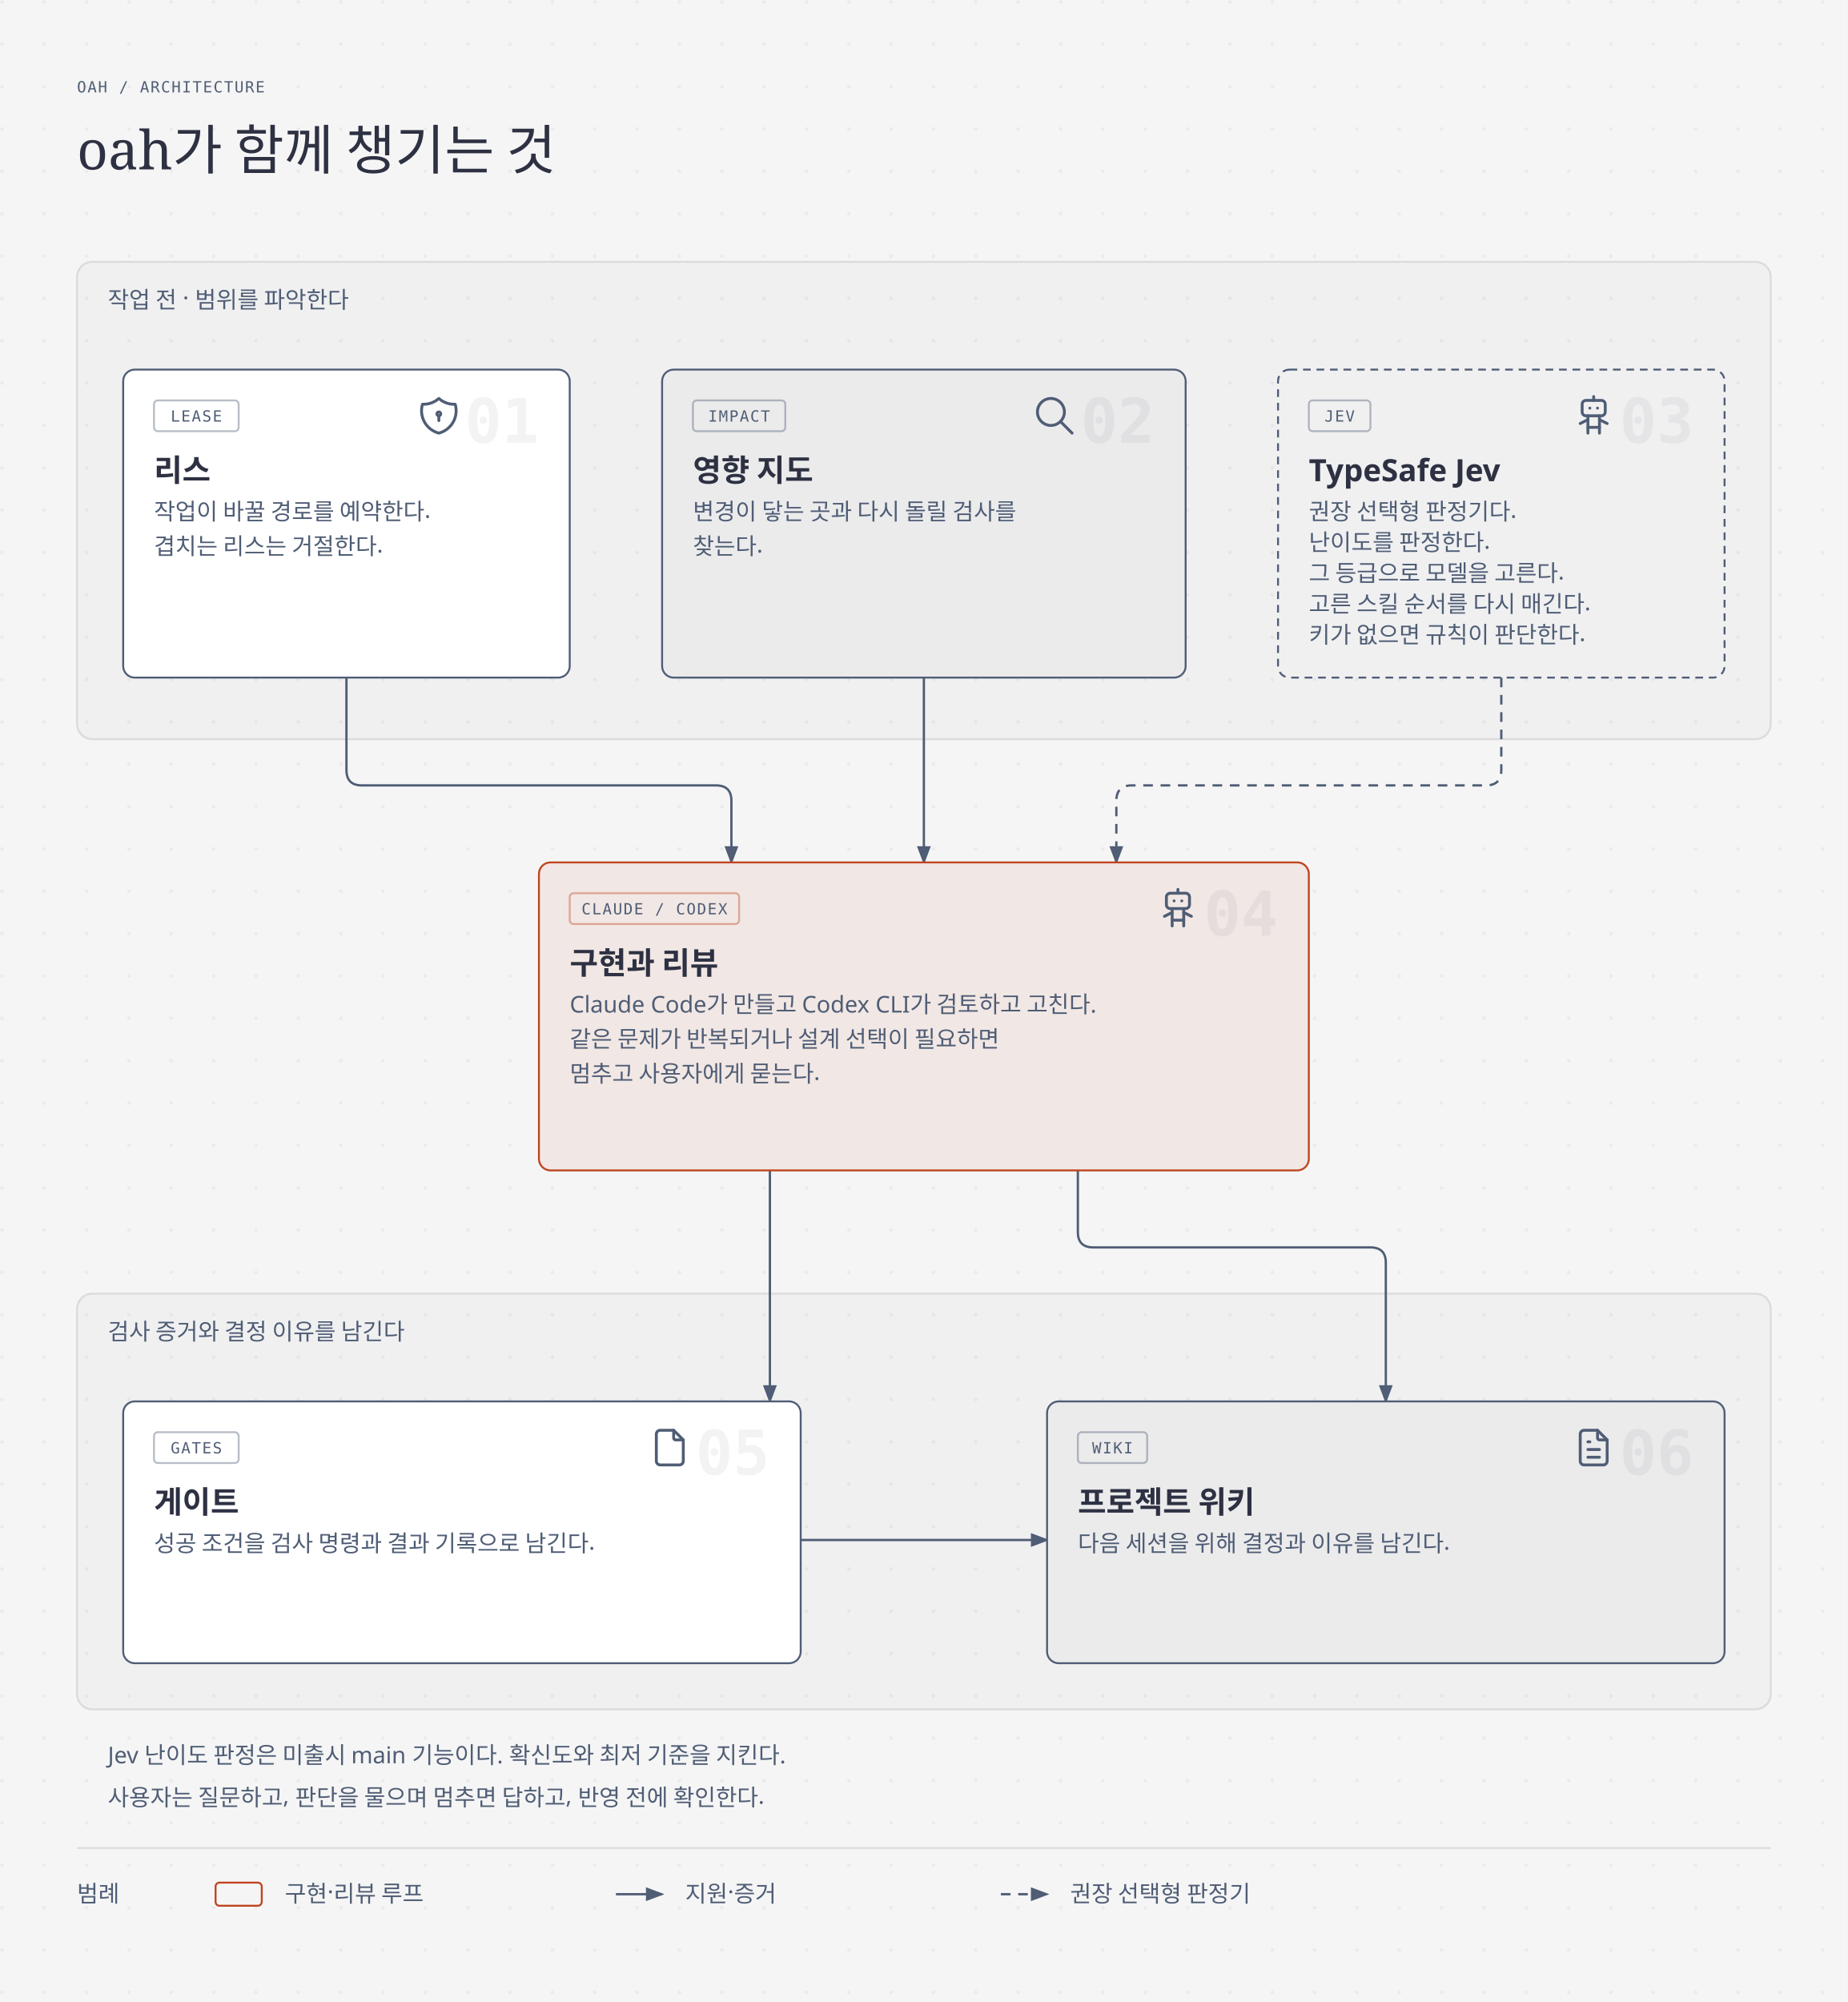
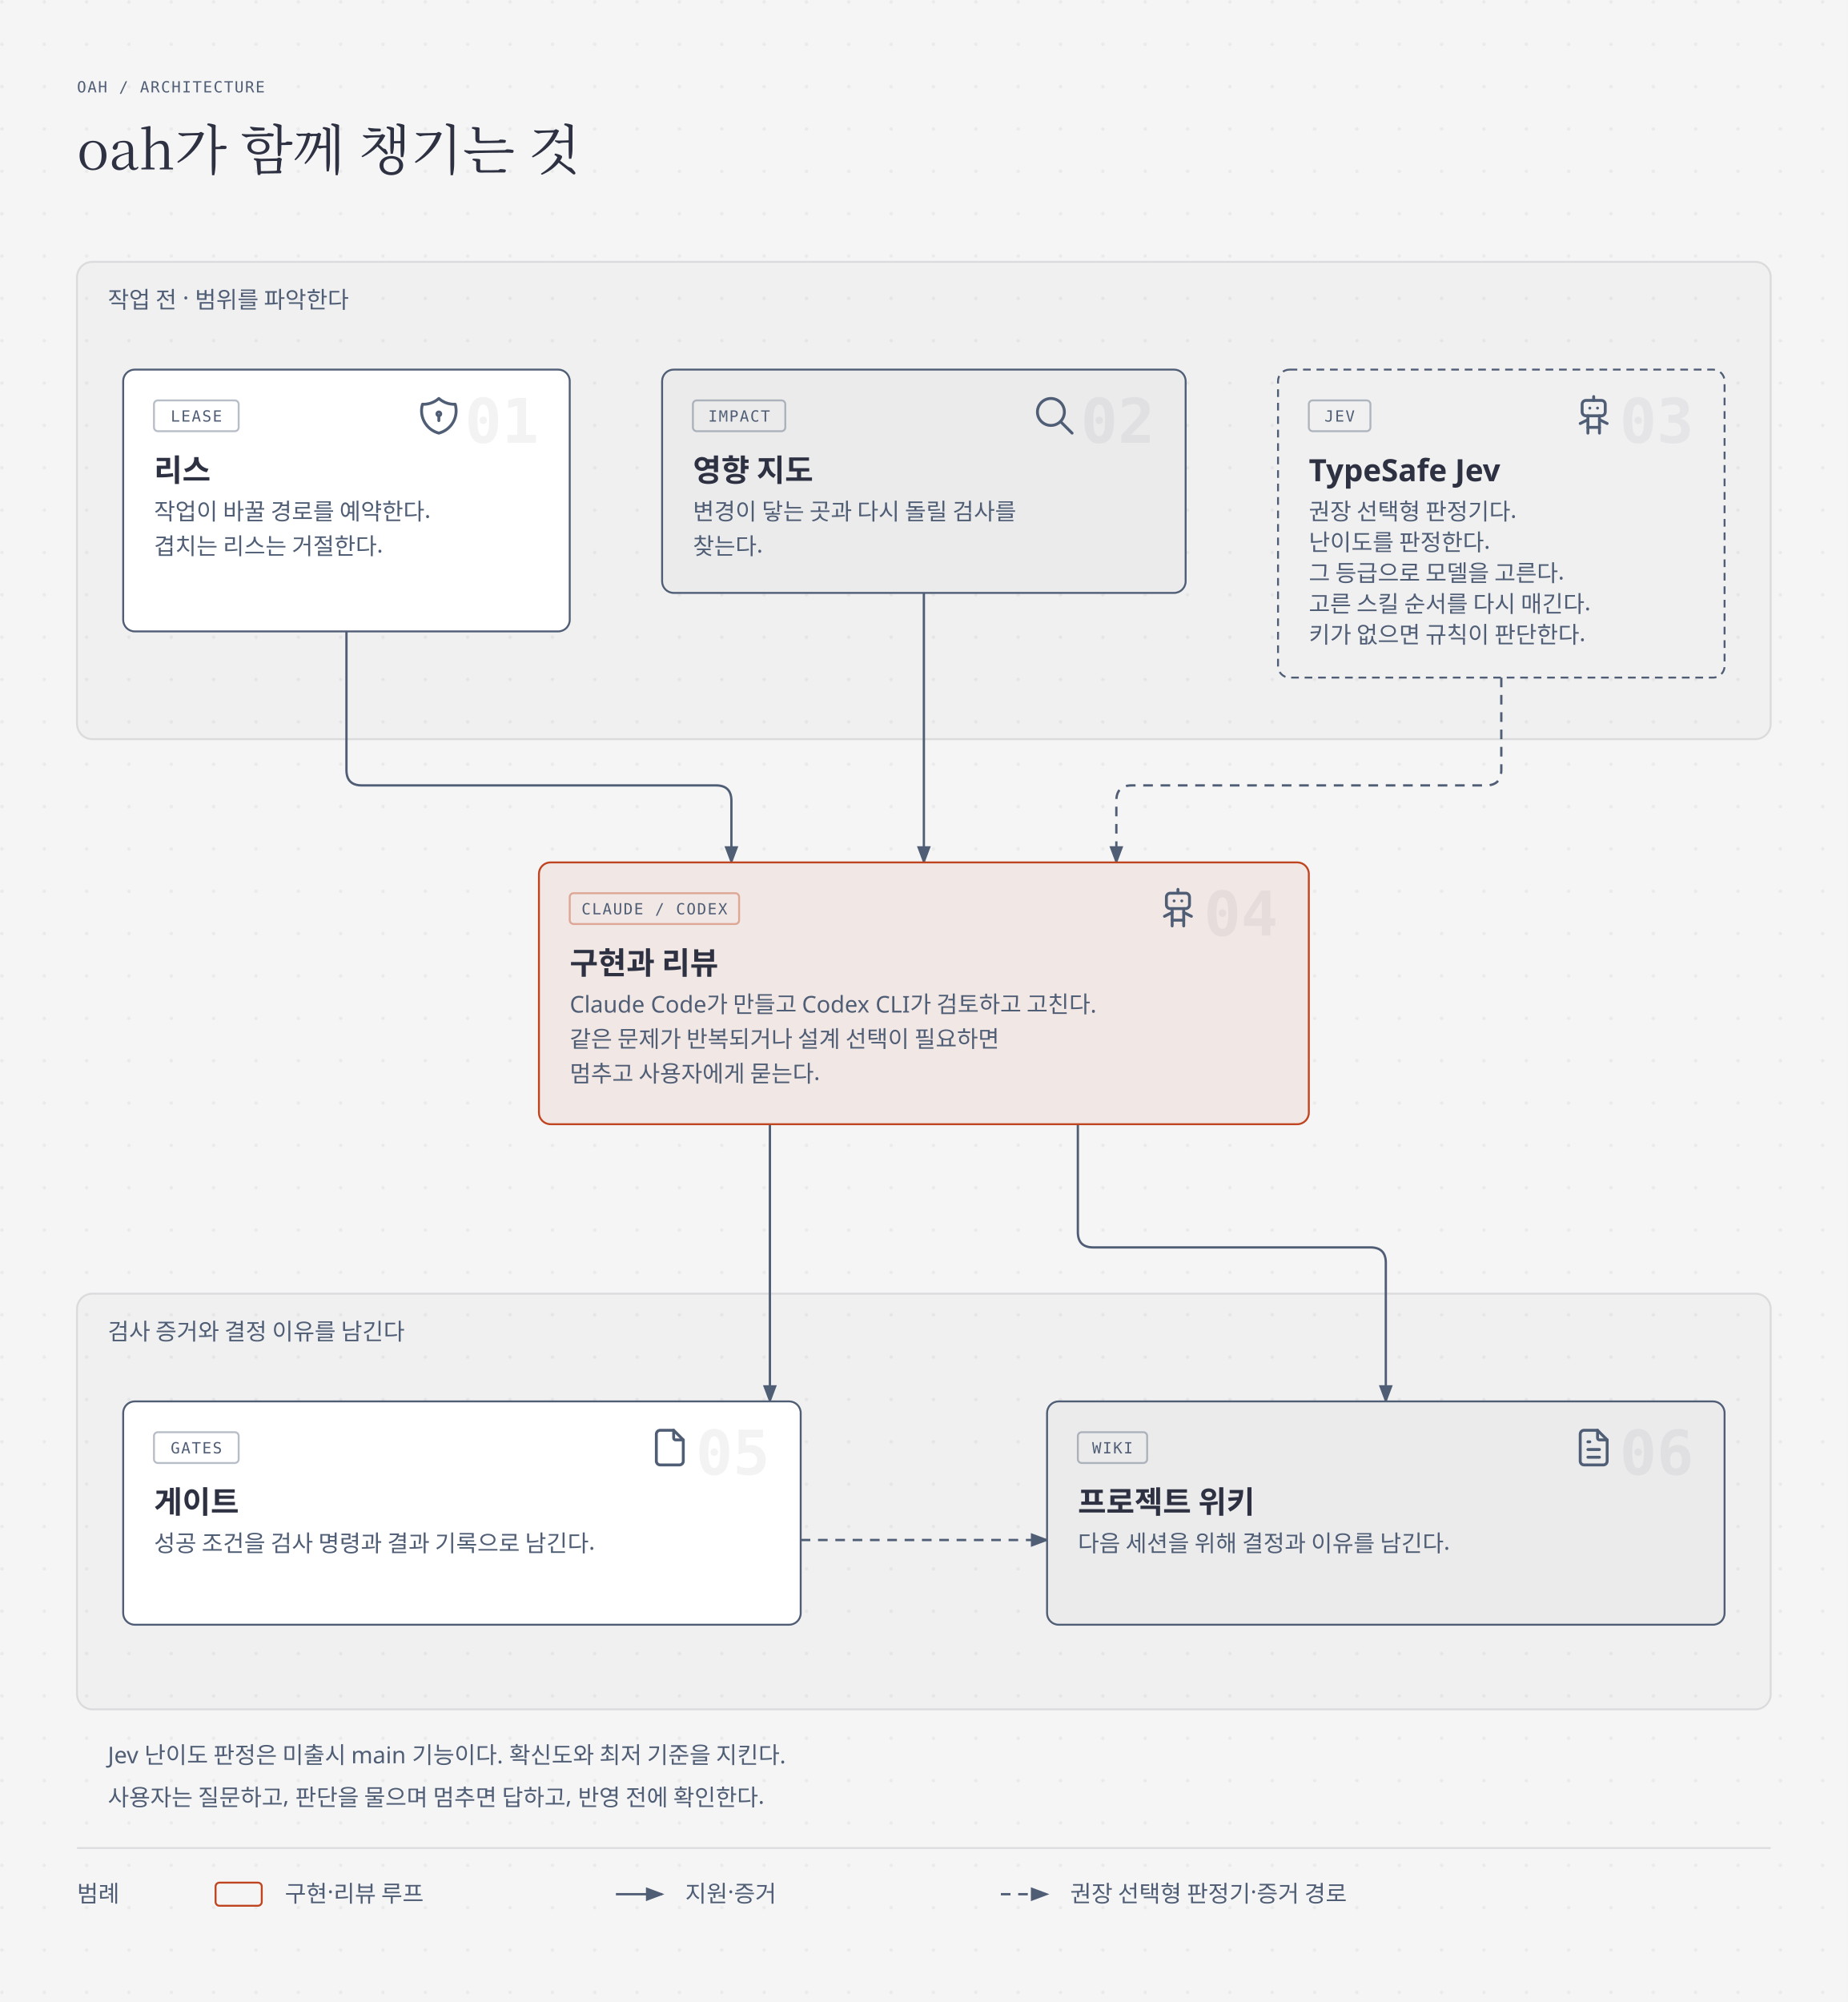
<svg xmlns="http://www.w3.org/2000/svg" viewBox="0 0 960 1040" role="img" aria-labelledby="features-ko-light-title features-ko-light-desc" data-diagram-type="Architecture" data-size="fit" id="features-ko-light-root">
  <defs>
    <style>#features-ko-light-root { font-family: "Geist", "Noto Sans KR", "Apple SD Gothic Neo", "Malgun Gothic", system-ui, sans-serif; color: #2d3142; }
      #features-ko-light-root .diagram-container { width: 100%; overflow-x: auto; }
      #features-ko-light-root text { font-family: "Geist", "Noto Sans KR", "Apple SD Gothic Neo", "Malgun Gothic", system-ui, sans-serif; fill: #2d3142; }
-       #features-ko-light-root .title { font-family: "Instrument Serif", "Noto Serif KR", "Batang", serif; font-size: 28px; font-weight: 400; }
+       #features-ko-light-root .title { font-family: "Instrument Serif", "Noto Serif KR", "AppleMyungjo", "Batang", "Noto Serif CJK KR", serif; font-size: 28px; font-weight: 400; }
      #features-ko-light-root .node { font-size: 16px; font-weight: 600; }
      #features-ko-light-root .sub { font-family: "Geist", "Noto Sans KR", "Apple SD Gothic Neo", "Malgun Gothic", system-ui, sans-serif; font-size: 12px; font-weight: 400; fill: #4f5d75; }
      #features-ko-light-root .technical { font-family: "Geist Mono", ui-monospace, "SFMono-Regular", Consolas, monospace; }
      #features-ko-light-root .label { font-size: 12px; font-family: "Geist Mono", ui-monospace, "SFMono-Regular", Consolas, monospace; font-weight: 400; fill: #4f5d75; }
      #features-ko-light-root .prose { font-size: 12px; font-weight: 400; fill: #4f5d75; }
      #features-ko-light-root .zone-label { font-size: 12px; font-family: "Geist", "Noto Sans KR", "Apple SD Gothic Neo", "Malgun Gothic", system-ui, sans-serif; font-weight: 500; fill: #4f5d75; }
      #features-ko-light-root .arrow-label { font-size: 12px; font-family: "Geist", "Noto Sans KR", "Apple SD Gothic Neo", "Malgun Gothic", system-ui, sans-serif; font-weight: 500; fill: #4f5d75; }
      #features-ko-light-root .tag { font-family: "Geist Mono", ui-monospace, "SFMono-Regular", Consolas, monospace; font-size: 8px; font-weight: 500; letter-spacing: .08em; fill: #4f5d75; }
      #features-ko-light-root .ghost { font-family: "Geist Mono", ui-monospace, "SFMono-Regular", Consolas, monospace; font-size: 32px; font-weight: 600; fill: #2d3142; opacity: .06; }
      @media print {
#features-ko-light-root .diagram-container { overflow-x: visible; }
}</style>
    <pattern id="features-ko-light-dots" width="22" height="22" patternUnits="userSpaceOnUse">
      <circle cx="1" cy="1" r="0.9" fill="#2d3142" fill-opacity=".10" />
    </pattern>
    <marker id="features-ko-light-arrow" markerWidth="8" markerHeight="6" refX="7" refY="3" orient="auto">
      <polygon points="0 0, 8 3, 0 6" fill="#4f5d75" />
    </marker>
    <marker id="features-ko-light-arrow-accent" markerWidth="8" markerHeight="6" refX="7" refY="3" orient="auto">
      <polygon points="0 0, 8 3, 0 6" fill="#bf4520" />
    </marker>
    <marker id="features-ko-light-arrow-link" markerWidth="8" markerHeight="6" refX="7" refY="3" orient="auto">
      <polygon points="0 0, 8 3, 0 6" fill="#2e5aa8" />
    </marker>
  </defs>
  <rect width="960" height="1040" fill="#f5f5f5" />
  <rect width="960" height="1040" fill="url(#features-ko-light-dots)" opacity=".55" />
  <text x="40" y="48" class="tag" text-anchor="start">OAH / ARCHITECTURE</text>
  <text x="40" y="88" class="title" text-anchor="start">oah가 함께 챙기는 것</text>
  <rect x="40" y="136" width="880" height="248" rx="8" fill="#2d3142" stroke="#2d3142" stroke-width="1" fill-opacity=".02" stroke-opacity=".12" />
  <text x="56" y="160" class="zone-label" text-anchor="start">작업 전 · 범위를 파악한다</text>
  <rect x="40" y="672" width="880" height="216" rx="8" fill="#2d3142" stroke="#2d3142" stroke-width="1" fill-opacity=".02" stroke-opacity=".12" />
  <text x="56" y="696" class="zone-label" text-anchor="start">검사 증거와 결정 이유를 남긴다</text>
-   <path d="M 180,352 L 180,400 Q 180,408 188,408 L 372,408 Q 380,408 380,416 L 380,448" data-edge-id="f1" data-from="lease" data-to="loop" data-label="" fill="none" stroke="#4f5d75" stroke-width="1.2" marker-end="url(#features-ko-light-arrow)" />
-   <path d="M 480,352 L 480,448" data-edge-id="f2" data-from="impact" data-to="loop" data-label="" fill="none" stroke="#4f5d75" stroke-width="1.2" marker-end="url(#features-ko-light-arrow)" />
+   <path d="M 180,328 L 180,400 Q 180,408 188,408 L 372,408 Q 380,408 380,416 L 380,448" data-edge-id="f1" data-from="lease" data-to="loop" data-label="" fill="none" stroke="#4f5d75" stroke-width="1.2" marker-end="url(#features-ko-light-arrow)" />
+   <path d="M 480,308 L 480,448" data-edge-id="f2" data-from="impact" data-to="loop" data-label="" fill="none" stroke="#4f5d75" stroke-width="1.2" marker-end="url(#features-ko-light-arrow)" />
  <path d="M 780,352 L 780,400 Q 780,408 772,408 L 588,408 Q 580,408 580,416 L 580,448" data-edge-id="f3" data-from="jev" data-to="loop" data-label="" fill="none" stroke="#4f5d75" stroke-width="1.2" stroke-dasharray="5,4" marker-end="url(#features-ko-light-arrow)" />
-   <path d="M 400,608 L 400,728" data-edge-id="f4" data-from="loop" data-to="gates" data-label="" fill="none" stroke="#4f5d75" stroke-width="1.2" marker-end="url(#features-ko-light-arrow)" />
-   <path d="M 560,608 L 560,640 Q 560,648 568,648 L 712,648 Q 720,648 720,656 L 720,728" data-edge-id="f5" data-from="loop" data-to="wiki" data-label="" fill="none" stroke="#4f5d75" stroke-width="1.2" marker-end="url(#features-ko-light-arrow)" />
-   <path d="M 416,800 L 544,800" data-edge-id="f6" data-from="gates" data-to="wiki" data-label="" fill="none" stroke="#4f5d75" stroke-width="1.2" marker-end="url(#features-ko-light-arrow)" />
+   <path d="M 400,584 L 400,728" data-edge-id="f4" data-from="loop" data-to="gates" data-label="" fill="none" stroke="#4f5d75" stroke-width="1.2" marker-end="url(#features-ko-light-arrow)" />
+   <path d="M 560,584 L 560,640 Q 560,648 568,648 L 712,648 Q 720,648 720,656 L 720,728" data-edge-id="f5" data-from="loop" data-to="wiki" data-label="" fill="none" stroke="#4f5d75" stroke-width="1.2" marker-end="url(#features-ko-light-arrow)" />
+   <path d="M 416,800 L 544,800" data-edge-id="f6" data-from="gates" data-to="wiki" data-label="" fill="none" stroke="#4f5d75" stroke-width="1.2" marker-end="url(#features-ko-light-arrow)" stroke-dasharray="5,4" />
  <g data-node-id="lease" data-source-label="리스 작업이 바꿀 경로를 예약한다. 겹치는 리스는 거절한다.">
-     <rect x="64" y="192" width="232" height="160" rx="6" fill="#f5f5f5" />
-     <rect x="64" y="192" width="232" height="160" rx="6" fill="#ffffff" stroke="#4f5d75" stroke-width="1" />
+     <rect x="64" y="192" width="232" height="136" rx="6" fill="#f5f5f5" />
+     <rect x="64" y="192" width="232" height="136" rx="6" fill="#ffffff" stroke="#4f5d75" stroke-width="1" />
    <g aria-hidden="true">
      <rect x="80" y="208" width="44" height="16" rx="2" fill="none" stroke="#4f5d75" stroke-width="1" stroke-opacity=".4" />
      <text x="102" y="219" class="tag" text-anchor="middle">LEASE</text>
      <text x="280" y="230" class="ghost" text-anchor="end">01</text>
      <g transform="translate(216,204)" color="#4f5d75">
        <g fill="none" stroke="currentColor" stroke-width="1.5" stroke-linecap="round" stroke-linejoin="round">
          <path d="M12 3a12 12 0 0 0 8.5 3a12 12 0 0 1 -8.5 15a12 12 0 0 1 -8.5 -15a12 12 0 0 0 8.5 -3" />
          <path d="M11 11a1 1 0 1 0 2 0a1 1 0 1 0 -2 0" />
          <path d="M12 12l0 2.5" />
        </g>
      </g>
    </g>
    <text x="80" y="250" class="node" text-anchor="start">리스</text>
    <text x="80" y="270" class="sub" text-anchor="start">작업이 바꿀 경로를 예약한다.</text>
    <text x="80" y="288" class="sub" text-anchor="start">겹치는 리스는 거절한다.</text>
  </g>
  <g data-node-id="impact" data-source-label="영향 지도 변경이 닿는 곳과 다시 돌릴 검사를 찾는다.">
-     <rect x="344" y="192" width="272" height="160" rx="6" fill="#f5f5f5" />
-     <rect x="344" y="192" width="272" height="160" rx="6" fill="#2d3142" stroke="#4f5d75" stroke-width="1" fill-opacity=".05" />
+     <rect x="344" y="192" width="272" height="116" rx="6" fill="#f5f5f5" />
+     <rect x="344" y="192" width="272" height="116" rx="6" fill="#2d3142" stroke="#4f5d75" stroke-width="1" fill-opacity=".05" />
    <g aria-hidden="true">
      <rect x="360" y="208" width="48" height="16" rx="2" fill="none" stroke="#4f5d75" stroke-width="1" stroke-opacity=".4" />
      <text x="384" y="219" class="tag" text-anchor="middle">IMPACT</text>
      <text x="600" y="230" class="ghost" text-anchor="end">02</text>
      <g transform="translate(536,204)" color="#4f5d75">
        <g fill="none" stroke="currentColor" stroke-width="1.5" stroke-linecap="round" stroke-linejoin="round">
          <path d="M3 10a7 7 0 1 0 14 0a7 7 0 1 0 -14 0" />
          <path d="M21 21l-6 -6" />
        </g>
      </g>
    </g>
    <text x="360" y="250" class="node" text-anchor="start">영향 지도</text>
    <text x="360" y="270" class="sub" text-anchor="start">변경이 닿는 곳과 다시 돌릴 검사를</text>
    <text x="360" y="288" class="sub" text-anchor="start">찾는다.</text>
  </g>
  <g data-node-id="jev" data-source-label="TypeSafe Jev 권장 선택형 판정기다. 난이도를 판정한다. 그 등급으로 모델을 고른다. 고른 스킬 순서를 다시 매긴다. 키가 없으면 규칙이 판단한다.">
    <rect x="664" y="192" width="232" height="160" rx="6" fill="#f5f5f5" />
    <rect x="664" y="192" width="232" height="160" rx="6" fill="#2d3142" stroke="#4f5d75" stroke-width="1" fill-opacity=".02" stroke-dasharray="4,3" />
    <g aria-hidden="true">
      <rect x="680" y="208" width="32" height="16" rx="2" fill="none" stroke="#4f5d75" stroke-width="1" stroke-opacity=".4" />
      <text x="696" y="219" class="tag" text-anchor="middle">JEV</text>
      <text x="880" y="230" class="ghost" text-anchor="end">03</text>
      <g transform="translate(816,204)" color="#4f5d75">
        <g fill="none" stroke="currentColor" stroke-width="1.5" stroke-linecap="round" stroke-linejoin="round">
          <path d="M6 6a2 2 0 0 1 2 -2h8a2 2 0 0 1 2 2v4a2 2 0 0 1 -2 2h-8a2 2 0 0 1 -2 -2l0 -4" />
          <path d="M12 2v2" />
          <path d="M9 12v9" />
          <path d="M15 12v9" />
          <path d="M5 16l4 -2" />
          <path d="M15 14l4 2" />
          <path d="M9 18h6" />
          <path d="M10 8v.01" />
          <path d="M14 8v.01" />
        </g>
      </g>
    </g>
    <text x="680" y="250" class="node" text-anchor="start">TypeSafe Jev</text>
    <text x="680" y="270" class="sub" text-anchor="start">권장 선택형 판정기다.</text>
    <text x="680" y="286" class="sub" text-anchor="start">난이도를 판정한다.</text>
    <text x="680" y="302" class="sub" text-anchor="start">그 등급으로 모델을 고른다.</text>
    <text x="680" y="318" class="sub" text-anchor="start">고른 스킬 순서를 다시 매긴다.</text>
    <text x="680" y="334" class="sub" text-anchor="start">키가 없으면 규칙이 판단한다.</text>
  </g>
  <g data-node-id="loop" data-source-label="구현과 리뷰 Claude Code가 만들고 Codex CLI가 검토하고 고친다. 같은 문제가 반복되거나 설계 선택이 필요하면 멈추고 사용자에게 묻는다.">
-     <rect x="280" y="448" width="400" height="160" rx="6" fill="#f5f5f5" />
-     <rect x="280" y="448" width="400" height="160" rx="6" fill="#bf4520" stroke="#bf4520" stroke-width="1" fill-opacity=".08" />
+     <rect x="280" y="448" width="400" height="136" rx="6" fill="#f5f5f5" />
+     <rect x="280" y="448" width="400" height="136" rx="6" fill="#bf4520" stroke="#bf4520" stroke-width="1" fill-opacity=".08" />
    <g aria-hidden="true">
      <rect x="296" y="464" width="88" height="16" rx="2" fill="none" stroke="#bf4520" stroke-width="1" stroke-opacity=".4" />
      <text x="340" y="475" class="tag" text-anchor="middle">CLAUDE / CODEX</text>
      <text x="664" y="486" class="ghost" text-anchor="end">04</text>
      <g transform="translate(600,460)" color="#4f5d75">
        <g fill="none" stroke="currentColor" stroke-width="1.5" stroke-linecap="round" stroke-linejoin="round">
          <path d="M6 6a2 2 0 0 1 2 -2h8a2 2 0 0 1 2 2v4a2 2 0 0 1 -2 2h-8a2 2 0 0 1 -2 -2l0 -4" />
          <path d="M12 2v2" />
          <path d="M9 12v9" />
          <path d="M15 12v9" />
          <path d="M5 16l4 -2" />
          <path d="M15 14l4 2" />
          <path d="M9 18h6" />
          <path d="M10 8v.01" />
          <path d="M14 8v.01" />
        </g>
      </g>
    </g>
    <text x="296" y="506" class="node" text-anchor="start">구현과 리뷰</text>
    <text x="296" y="526" class="sub" text-anchor="start">Claude Code가 만들고 Codex CLI가 검토하고 고친다.</text>
    <text x="296" y="544" class="sub" text-anchor="start">같은 문제가 반복되거나 설계 선택이 필요하면</text>
    <text x="296" y="562" class="sub" text-anchor="start">멈추고 사용자에게 묻는다.</text>
  </g>
  <g data-node-id="gates" data-source-label="게이트 성공 조건을 검사 명령과 결과 기록으로 남긴다.">
-     <rect x="64" y="728" width="352" height="136" rx="6" fill="#f5f5f5" />
-     <rect x="64" y="728" width="352" height="136" rx="6" fill="#ffffff" stroke="#4f5d75" stroke-width="1" />
+     <rect x="64" y="728" width="352" height="116" rx="6" fill="#f5f5f5" />
+     <rect x="64" y="728" width="352" height="116" rx="6" fill="#ffffff" stroke="#4f5d75" stroke-width="1" />
    <g aria-hidden="true">
      <rect x="80" y="744" width="44" height="16" rx="2" fill="none" stroke="#4f5d75" stroke-width="1" stroke-opacity=".4" />
      <text x="102" y="755" class="tag" text-anchor="middle">GATES</text>
      <text x="400" y="766" class="ghost" text-anchor="end">05</text>
      <g transform="translate(336,740)" color="#4f5d75">
        <g fill="none" stroke="currentColor" stroke-width="1.5" stroke-linecap="round" stroke-linejoin="round">
          <path d="M14 3v4a1 1 0 0 0 1 1h4" />
          <path d="M17 21h-10a2 2 0 0 1 -2 -2v-14a2 2 0 0 1 2 -2h7l5 5v11a2 2 0 0 1 -2 2" />
        </g>
      </g>
    </g>
    <text x="80" y="786" class="node" text-anchor="start">게이트</text>
    <text x="80" y="806" class="sub" text-anchor="start">성공 조건을 검사 명령과 결과 기록으로 남긴다.</text>
  </g>
  <g data-node-id="wiki" data-source-label="프로젝트 위키 다음 세션을 위해 결정과 이유를 남긴다.">
-     <rect x="544" y="728" width="352" height="136" rx="6" fill="#f5f5f5" />
-     <rect x="544" y="728" width="352" height="136" rx="6" fill="#2d3142" stroke="#4f5d75" stroke-width="1" fill-opacity=".05" />
+     <rect x="544" y="728" width="352" height="116" rx="6" fill="#f5f5f5" />
+     <rect x="544" y="728" width="352" height="116" rx="6" fill="#2d3142" stroke="#4f5d75" stroke-width="1" fill-opacity=".05" />
    <g aria-hidden="true">
      <rect x="560" y="744" width="36" height="16" rx="2" fill="none" stroke="#4f5d75" stroke-width="1" stroke-opacity=".4" />
      <text x="578" y="755" class="tag" text-anchor="middle">WIKI</text>
      <text x="880" y="766" class="ghost" text-anchor="end">06</text>
      <g transform="translate(816,740)" color="#4f5d75">
        <g fill="none" stroke="currentColor" stroke-width="1.5" stroke-linecap="round" stroke-linejoin="round">
          <path d="M14 3v4a1 1 0 0 0 1 1h4" />
          <path d="M17 21h-10a2 2 0 0 1 -2 -2v-14a2 2 0 0 1 2 -2h7l5 5v11a2 2 0 0 1 -2 2" />
          <path d="M9 9l1 0" />
          <path d="M9 13l6 0" />
          <path d="M9 17l6 0" />
        </g>
      </g>
    </g>
    <text x="560" y="786" class="node" text-anchor="start">프로젝트 위키</text>
    <text x="560" y="806" class="sub" text-anchor="start">다음 세션을 위해 결정과 이유를 남긴다.</text>
  </g>
  <text x="56" y="916" class="prose" text-anchor="start">Jev 난이도 판정은 미출시 main 기능이다. 확신도와 최저 기준을 지킨다.</text>
  <text x="56" y="938" class="prose" text-anchor="start">사용자는 질문하고, 판단을 물으며 멈추면 답하고, 반영 전에 확인한다.</text>
  <line x1="40" y1="960" x2="920" y2="960" stroke="#2d3142" stroke-opacity=".12" />
  <text x="40" y="988" class="zone-label" text-anchor="start">범례</text>
  <rect x="112" y="978" width="24" height="12" rx="2" fill="none" stroke="#bf4520" stroke-width="1" />
  <text x="148" y="988" class="prose" text-anchor="start">구현·리뷰 루프</text>
  <path d="M 320,984 h 24" fill="none" stroke="#4f5d75" stroke-width="1.2" marker-end="url(#features-ko-light-arrow)" />
  <text x="356" y="988" class="prose" text-anchor="start">지원·증거</text>
  <path d="M 520,984 h 24" fill="none" stroke="#4f5d75" stroke-width="1.2" stroke-dasharray="5,4" marker-end="url(#features-ko-light-arrow)" />
-   <text x="556" y="988" class="prose" text-anchor="start">권장 선택형 판정기</text>
+   <text x="556" y="988" class="prose" text-anchor="start">권장 선택형 판정기·증거 경로</text>
</svg>
